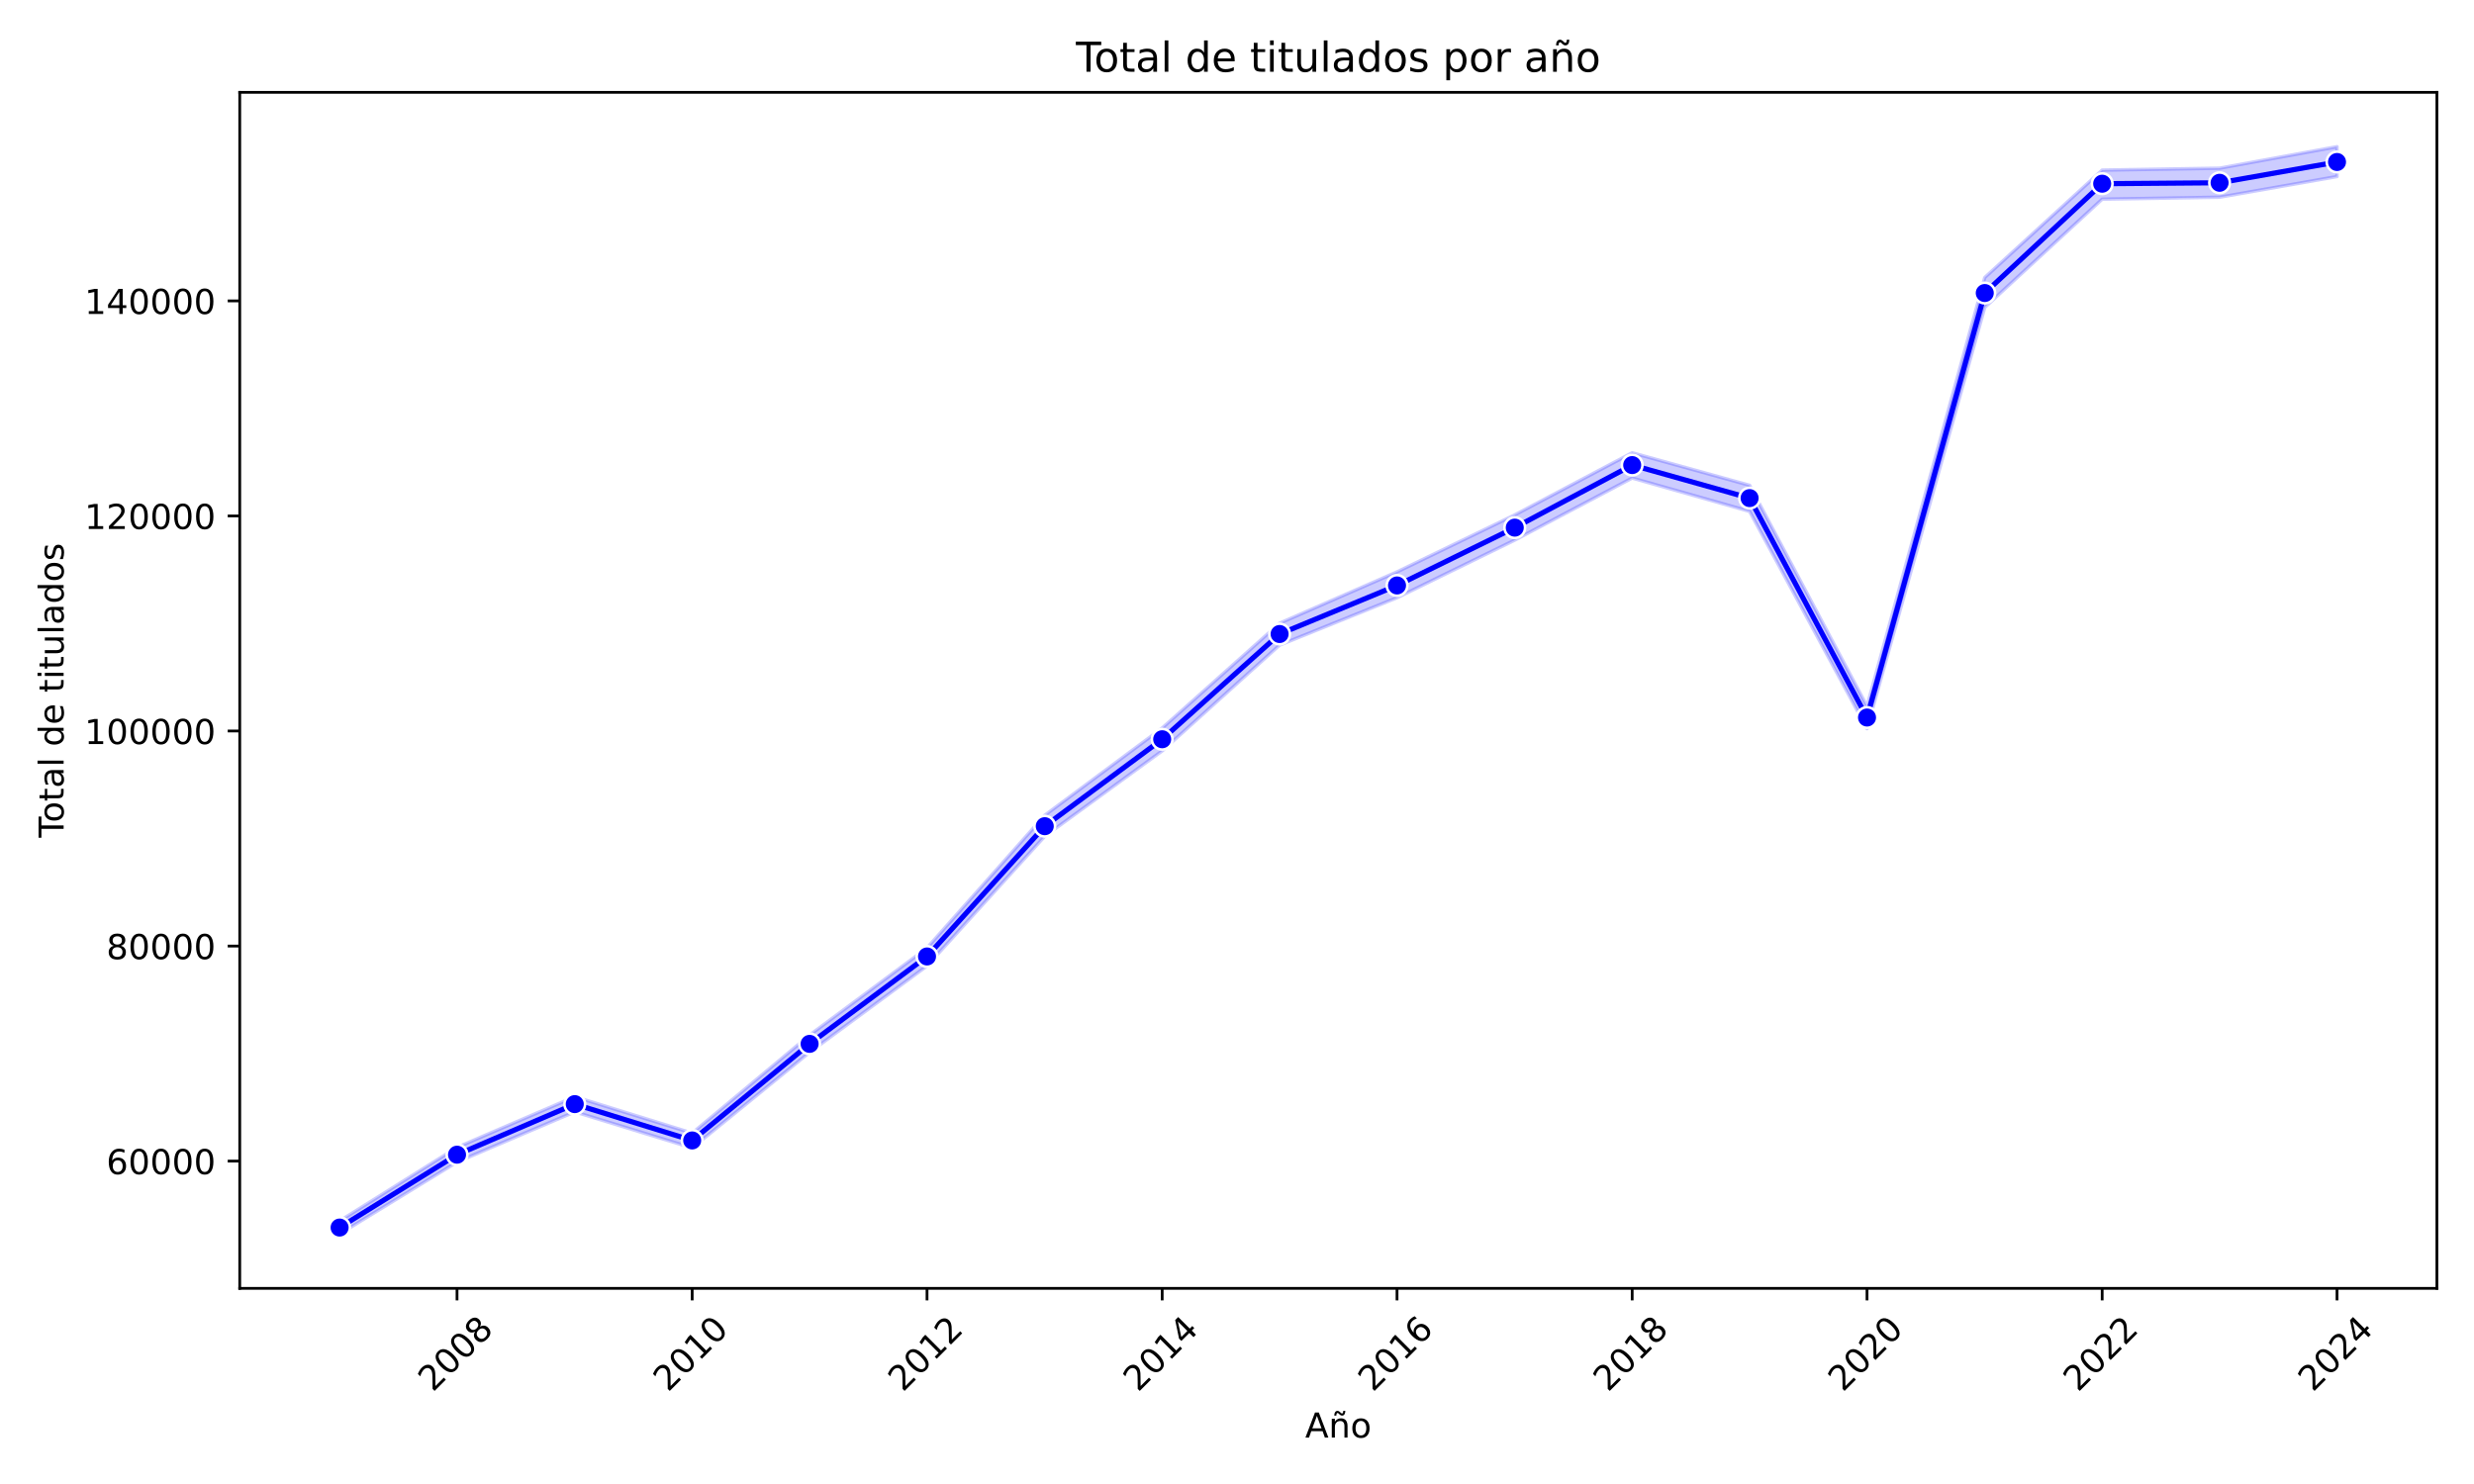
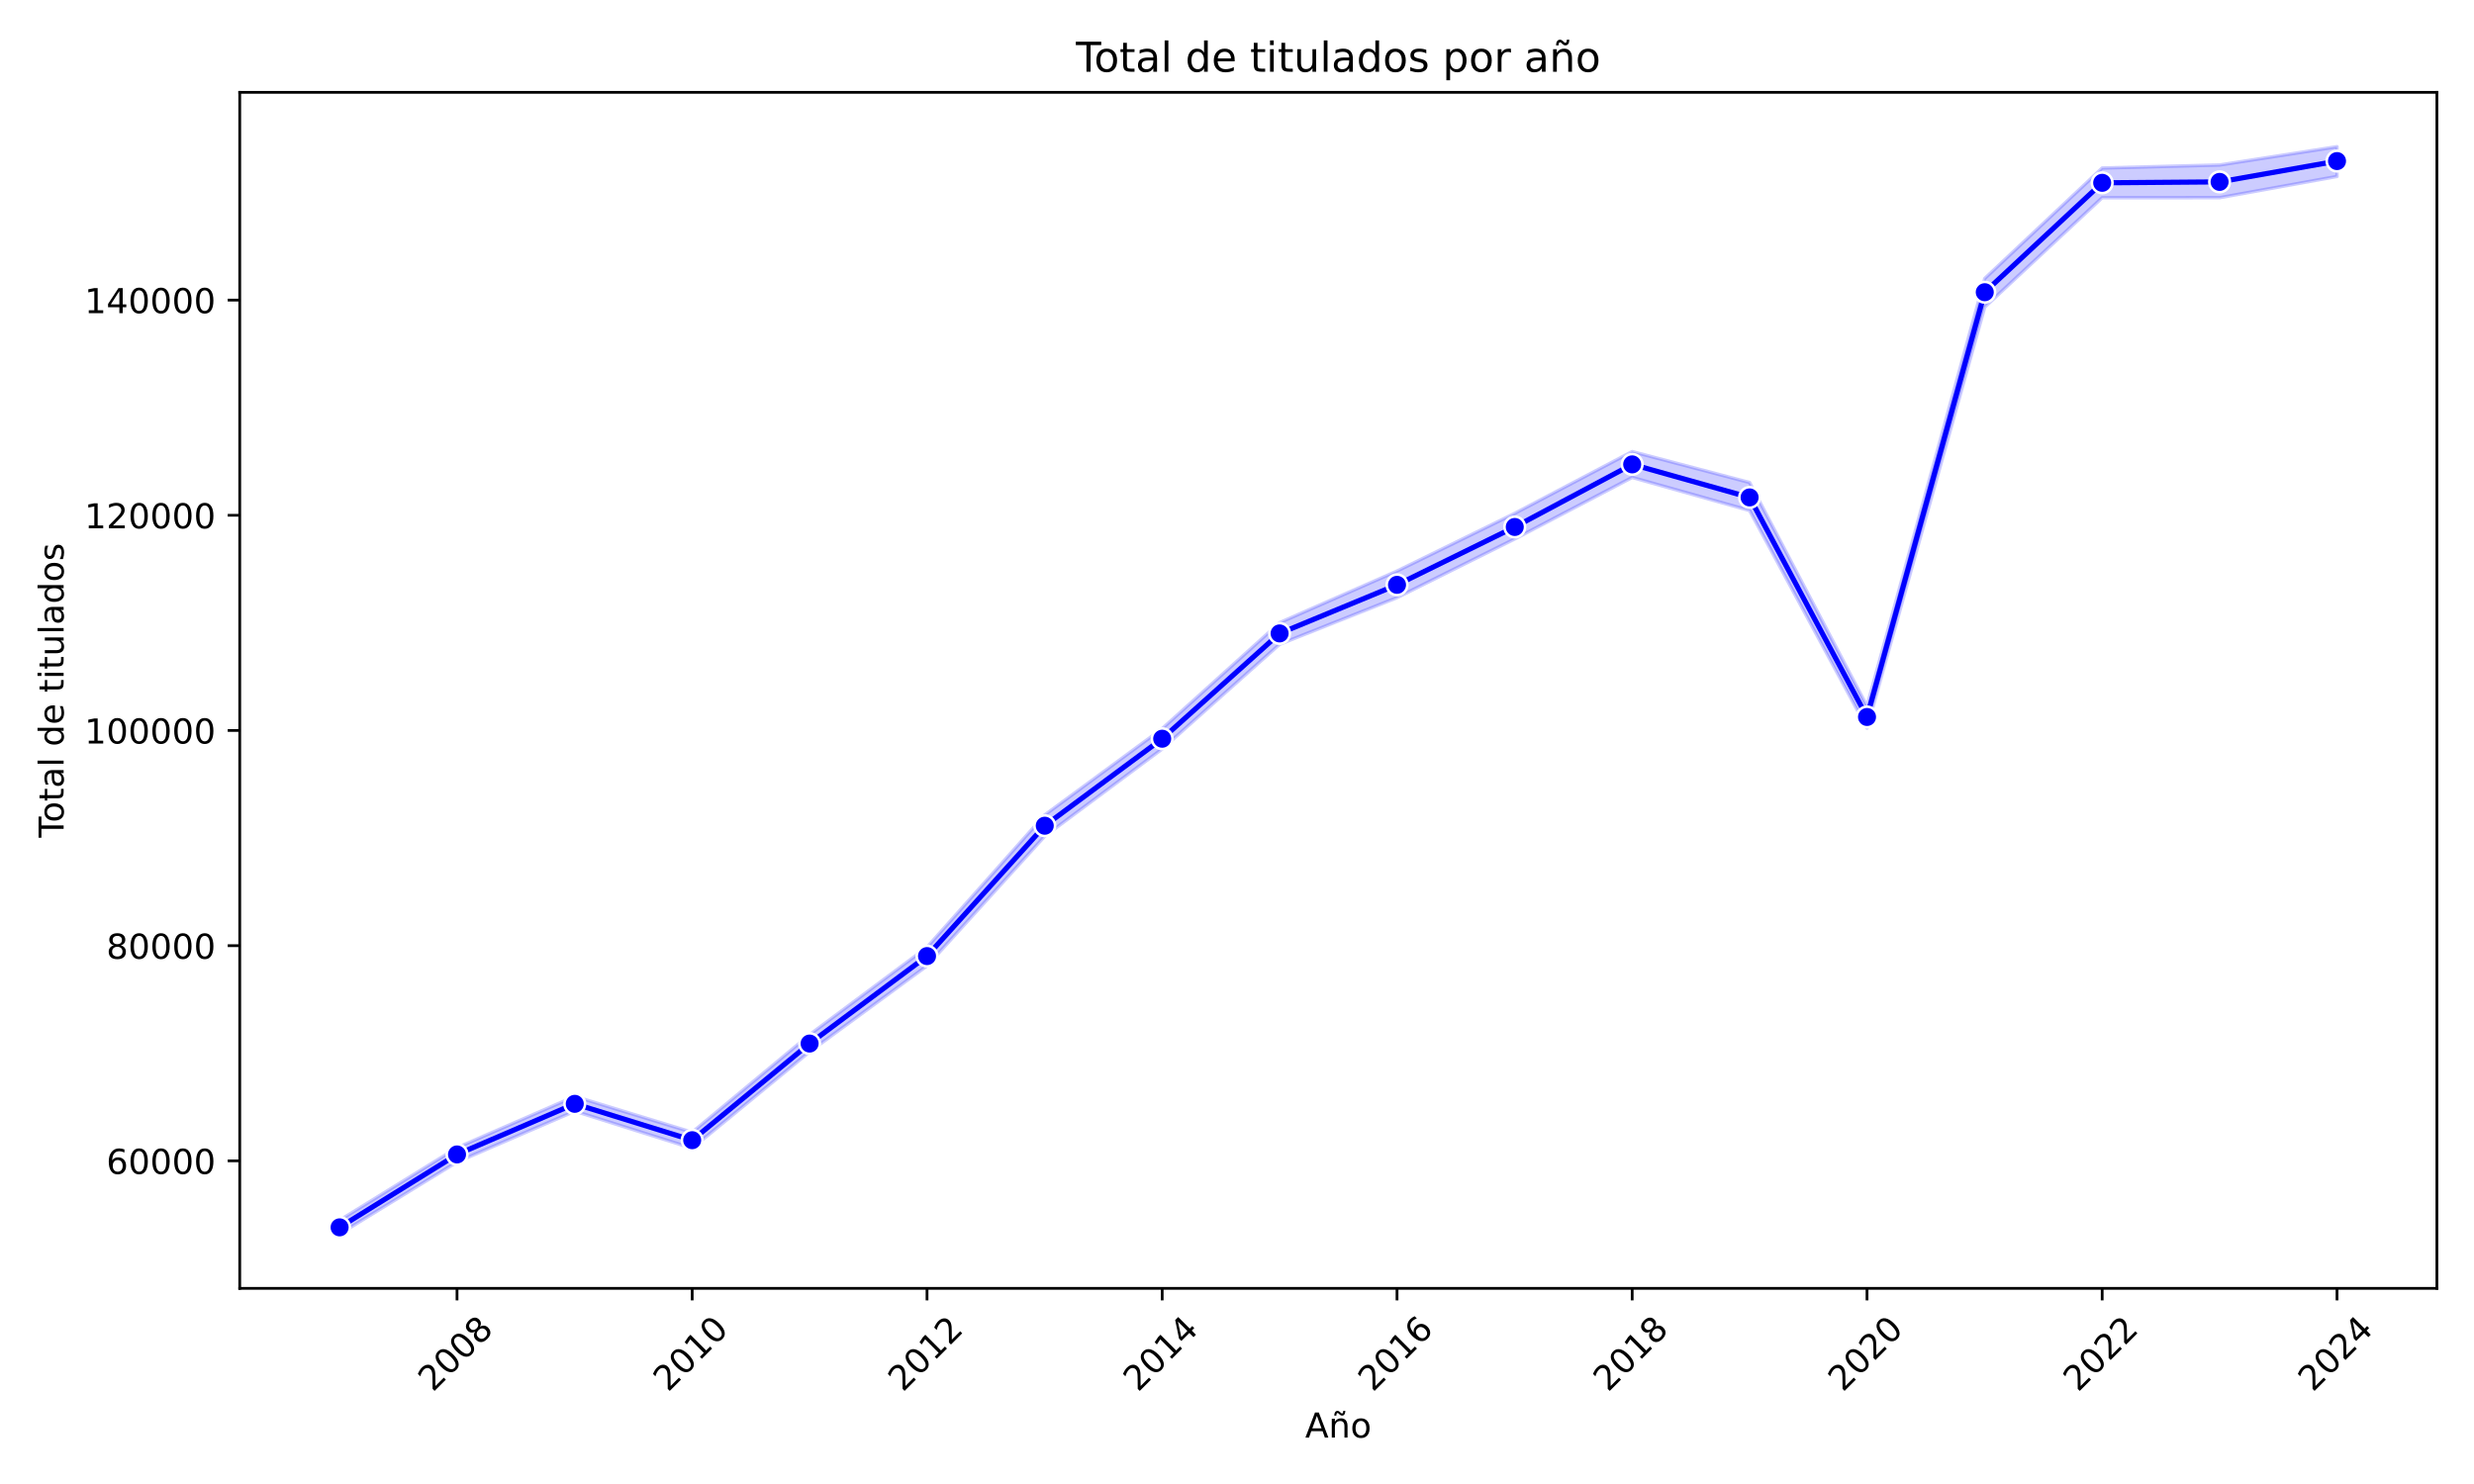
<svg xmlns="http://www.w3.org/2000/svg" xmlns:xlink="http://www.w3.org/1999/xlink" width="720pt" height="432pt" viewBox="0 0 720 432" version="1.1">
  <defs>
    <style type="text/css">*{stroke-linejoin: round; stroke-linecap: butt}</style>
  </defs>
  <g id="figure_1">
    <g id="patch_1">
      <path d="M 0 432  L 720 432  L 720 0  L 0 0  z " style="fill: #ffffff" />
    </g>
    <g id="axes_1">
      <g id="patch_2">
        <path d="M 69.77 375.046  L 709.2 375.046  L 709.2 26.88  L 69.77 26.88  z " style="fill: #ffffff" />
      </g>
      <g id="PolyCollection_1">
        <defs>
-           <path id="m4281c8a370" d="M 98.835 -76.565  L 98.835 -72.78  L 133.007 -93.722  L 167.273 -108.34  L 201.445 -97.829  L 235.617 -125.663  L 269.789 -150.824  L 304.055 -188.556  L 338.227 -213.416  L 372.399 -244.214  L 406.571 -258.006  L 440.837 -274.778  L 475.009 -292.845  L 509.181 -283.138  L 543.353 -219.885  L 577.619 -342.515  L 611.791 -374.02  L 645.963 -374.59  L 680.135 -380.609  L 680.135 -389.294  L 680.135 -389.294  L 645.963 -383.041  L 611.791 -382.48  L 577.619 -351.216  L 543.353 -226.411  L 509.181 -290.729  L 475.009 -300.196  L 440.837 -282.11  L 406.571 -265.523  L 372.399 -250.58  L 338.227 -220.065  L 304.055 -194.665  L 269.789 -156.062  L 235.617 -130.678  L 201.445 -102.147  L 167.273 -112.747  L 133.007 -97.993  L 98.835 -76.565  z " style="stroke: #0000ff; stroke-opacity: 0.2" />
+           <path id="m4f75fb3eca" d="M 98.835 -76.776  L 98.835 -72.78  L 133.007 -93.727  L 167.273 -108.531  L 201.445 -97.737  L 235.617 -125.82  L 269.789 -150.846  L 304.055 -188.576  L 338.227 -213.981  L 372.399 -244.442  L 406.571 -258.029  L 440.837 -275.117  L 475.009 -293.012  L 509.181 -283.382  L 543.353 -220.046  L 577.619 -342.605  L 611.791 -374.44  L 645.963 -374.451  L 680.135 -380.633  L 680.135 -389.294  L 680.135 -389.294  L 645.963 -383.972  L 611.791 -383.092  L 577.619 -350.942  L 543.353 -226.445  L 509.181 -291.54  L 475.009 -300.544  L 440.837 -282.563  L 406.571 -265.768  L 372.399 -250.739  L 338.227 -219.896  L 304.055 -194.773  L 269.789 -156.267  L 235.617 -130.805  L 201.445 -102.394  L 167.273 -112.833  L 133.007 -97.895  L 98.835 -76.776  z " style="stroke: #0000ff; stroke-opacity: 0.2" />
        </defs>
-         <g clip-path="url(#p6071c59a73)">
-           <use xlink:href="#m4281c8a370" x="0" y="432" style="fill: #0000ff; fill-opacity: 0.2; stroke: #0000ff; stroke-opacity: 0.2" />
+         <g clip-path="url(#paeda2cacc7)">
+           <use xlink:href="#m4f75fb3eca" x="0" y="432" style="fill: #0000ff; fill-opacity: 0.2; stroke: #0000ff; stroke-opacity: 0.2" />
        </g>
      </g>
      <g id="matplotlib.axis_1">
        <g id="xtick_1">
          <g id="line2d_1">
            <defs>
-               <path id="ma500e75109" d="M 0 0  L 0 3.5  " style="stroke: #000000; stroke-width: 0.8" />
+               <path id="m1ddccd22e5" d="M 0 0  L 0 3.5  " style="stroke: #000000; stroke-width: 0.8" />
            </defs>
            <g>
-               <use xlink:href="#ma500e75109" x="133.007" y="375.046" style="stroke: #000000; stroke-width: 0.8" />
+               <use xlink:href="#m1ddccd22e5" x="133.007" y="375.046" style="stroke: #000000; stroke-width: 0.8" />
            </g>
          </g>
          <g id="text_1">
            <g transform="translate(125.9603 405.4148) rotate(-45) scale(0.1 -0.1)">
              <defs>
                <path id="DejaVuSans-32" d="M 1228 531  L 3431 531  L 3431 0  L 469 0  L 469 531  Q 828 903 1448 1529  Q 2069 2156 2228 2338  Q 2531 2678 2651 2914  Q 2772 3150 2772 3378  Q 2772 3750 2511 3984  Q 2250 4219 1831 4219  Q 1534 4219 1204 4116  Q 875 4013 500 3803  L 500 4441  Q 881 4594 1212 4672  Q 1544 4750 1819 4750  Q 2544 4750 2975 4387  Q 3406 4025 3406 3419  Q 3406 3131 3298 2873  Q 3191 2616 2906 2266  Q 2828 2175 2409 1742  Q 1991 1309 1228 531  z " transform="scale(0.015625)" />
                <path id="DejaVuSans-30" d="M 2034 4250  Q 1547 4250 1301 3770  Q 1056 3291 1056 2328  Q 1056 1369 1301 889  Q 1547 409 2034 409  Q 2525 409 2770 889  Q 3016 1369 3016 2328  Q 3016 3291 2770 3770  Q 2525 4250 2034 4250  z M 2034 4750  Q 2819 4750 3233 4129  Q 3647 3509 3647 2328  Q 3647 1150 3233 529  Q 2819 -91 2034 -91  Q 1250 -91 836 529  Q 422 1150 422 2328  Q 422 3509 836 4129  Q 1250 4750 2034 4750  z " transform="scale(0.015625)" />
                <path id="DejaVuSans-38" d="M 2034 2216  Q 1584 2216 1326 1975  Q 1069 1734 1069 1313  Q 1069 891 1326 650  Q 1584 409 2034 409  Q 2484 409 2743 651  Q 3003 894 3003 1313  Q 3003 1734 2745 1975  Q 2488 2216 2034 2216  z M 1403 2484  Q 997 2584 770 2862  Q 544 3141 544 3541  Q 544 4100 942 4425  Q 1341 4750 2034 4750  Q 2731 4750 3128 4425  Q 3525 4100 3525 3541  Q 3525 3141 3298 2862  Q 3072 2584 2669 2484  Q 3125 2378 3379 2068  Q 3634 1759 3634 1313  Q 3634 634 3220 271  Q 2806 -91 2034 -91  Q 1263 -91 848 271  Q 434 634 434 1313  Q 434 1759 690 2068  Q 947 2378 1403 2484  z M 1172 3481  Q 1172 3119 1398 2916  Q 1625 2713 2034 2713  Q 2441 2713 2670 2916  Q 2900 3119 2900 3481  Q 2900 3844 2670 4047  Q 2441 4250 2034 4250  Q 1625 4250 1398 4047  Q 1172 3844 1172 3481  z " transform="scale(0.015625)" />
              </defs>
              <use xlink:href="#DejaVuSans-32" />
              <use xlink:href="#DejaVuSans-30" x="63.623" />
              <use xlink:href="#DejaVuSans-30" x="127.246" />
              <use xlink:href="#DejaVuSans-38" x="190.869" />
            </g>
          </g>
        </g>
        <g id="xtick_2">
          <g id="line2d_2">
            <g>
-               <use xlink:href="#ma500e75109" x="201.445" y="375.046" style="stroke: #000000; stroke-width: 0.8" />
+               <use xlink:href="#m1ddccd22e5" x="201.445" y="375.046" style="stroke: #000000; stroke-width: 0.8" />
            </g>
          </g>
          <g id="text_2">
            <g transform="translate(194.3981 405.4148) rotate(-45) scale(0.1 -0.1)">
              <defs>
                <path id="DejaVuSans-31" d="M 794 531  L 1825 531  L 1825 4091  L 703 3866  L 703 4441  L 1819 4666  L 2450 4666  L 2450 531  L 3481 531  L 3481 0  L 794 0  L 794 531  z " transform="scale(0.015625)" />
              </defs>
              <use xlink:href="#DejaVuSans-32" />
              <use xlink:href="#DejaVuSans-30" x="63.623" />
              <use xlink:href="#DejaVuSans-31" x="127.246" />
              <use xlink:href="#DejaVuSans-30" x="190.869" />
            </g>
          </g>
        </g>
        <g id="xtick_3">
          <g id="line2d_3">
            <g>
-               <use xlink:href="#ma500e75109" x="269.789" y="375.046" style="stroke: #000000; stroke-width: 0.8" />
+               <use xlink:href="#m1ddccd22e5" x="269.789" y="375.046" style="stroke: #000000; stroke-width: 0.8" />
            </g>
          </g>
          <g id="text_3">
            <g transform="translate(262.7423 405.4148) rotate(-45) scale(0.1 -0.1)">
              <use xlink:href="#DejaVuSans-32" />
              <use xlink:href="#DejaVuSans-30" x="63.623" />
              <use xlink:href="#DejaVuSans-31" x="127.246" />
              <use xlink:href="#DejaVuSans-32" x="190.869" />
            </g>
          </g>
        </g>
        <g id="xtick_4">
          <g id="line2d_4">
            <g>
-               <use xlink:href="#ma500e75109" x="338.227" y="375.046" style="stroke: #000000; stroke-width: 0.8" />
+               <use xlink:href="#m1ddccd22e5" x="338.227" y="375.046" style="stroke: #000000; stroke-width: 0.8" />
            </g>
          </g>
          <g id="text_4">
            <g transform="translate(331.1801 405.4148) rotate(-45) scale(0.1 -0.1)">
              <defs>
                <path id="DejaVuSans-34" d="M 2419 4116  L 825 1625  L 2419 1625  L 2419 4116  z M 2253 4666  L 3047 4666  L 3047 1625  L 3713 1625  L 3713 1100  L 3047 1100  L 3047 0  L 2419 0  L 2419 1100  L 313 1100  L 313 1709  L 2253 4666  z " transform="scale(0.015625)" />
              </defs>
              <use xlink:href="#DejaVuSans-32" />
              <use xlink:href="#DejaVuSans-30" x="63.623" />
              <use xlink:href="#DejaVuSans-31" x="127.246" />
              <use xlink:href="#DejaVuSans-34" x="190.869" />
            </g>
          </g>
        </g>
        <g id="xtick_5">
          <g id="line2d_5">
            <g>
-               <use xlink:href="#ma500e75109" x="406.571" y="375.046" style="stroke: #000000; stroke-width: 0.8" />
+               <use xlink:href="#m1ddccd22e5" x="406.571" y="375.046" style="stroke: #000000; stroke-width: 0.8" />
            </g>
          </g>
          <g id="text_5">
            <g transform="translate(399.5243 405.4148) rotate(-45) scale(0.1 -0.1)">
              <defs>
                <path id="DejaVuSans-36" d="M 2113 2584  Q 1688 2584 1439 2293  Q 1191 2003 1191 1497  Q 1191 994 1439 701  Q 1688 409 2113 409  Q 2538 409 2786 701  Q 3034 994 3034 1497  Q 3034 2003 2786 2293  Q 2538 2584 2113 2584  z M 3366 4563  L 3366 3988  Q 3128 4100 2886 4159  Q 2644 4219 2406 4219  Q 1781 4219 1451 3797  Q 1122 3375 1075 2522  Q 1259 2794 1537 2939  Q 1816 3084 2150 3084  Q 2853 3084 3261 2657  Q 3669 2231 3669 1497  Q 3669 778 3244 343  Q 2819 -91 2113 -91  Q 1303 -91 875 529  Q 447 1150 447 2328  Q 447 3434 972 4092  Q 1497 4750 2381 4750  Q 2619 4750 2861 4703  Q 3103 4656 3366 4563  z " transform="scale(0.015625)" />
              </defs>
              <use xlink:href="#DejaVuSans-32" />
              <use xlink:href="#DejaVuSans-30" x="63.623" />
              <use xlink:href="#DejaVuSans-31" x="127.246" />
              <use xlink:href="#DejaVuSans-36" x="190.869" />
            </g>
          </g>
        </g>
        <g id="xtick_6">
          <g id="line2d_6">
            <g>
-               <use xlink:href="#ma500e75109" x="475.009" y="375.046" style="stroke: #000000; stroke-width: 0.8" />
+               <use xlink:href="#m1ddccd22e5" x="475.009" y="375.046" style="stroke: #000000; stroke-width: 0.8" />
            </g>
          </g>
          <g id="text_6">
            <g transform="translate(467.9621 405.4148) rotate(-45) scale(0.1 -0.1)">
              <use xlink:href="#DejaVuSans-32" />
              <use xlink:href="#DejaVuSans-30" x="63.623" />
              <use xlink:href="#DejaVuSans-31" x="127.246" />
              <use xlink:href="#DejaVuSans-38" x="190.869" />
            </g>
          </g>
        </g>
        <g id="xtick_7">
          <g id="line2d_7">
            <g>
-               <use xlink:href="#ma500e75109" x="543.353" y="375.046" style="stroke: #000000; stroke-width: 0.8" />
+               <use xlink:href="#m1ddccd22e5" x="543.353" y="375.046" style="stroke: #000000; stroke-width: 0.8" />
            </g>
          </g>
          <g id="text_7">
            <g transform="translate(536.3063 405.4148) rotate(-45) scale(0.1 -0.1)">
              <use xlink:href="#DejaVuSans-32" />
              <use xlink:href="#DejaVuSans-30" x="63.623" />
              <use xlink:href="#DejaVuSans-32" x="127.246" />
              <use xlink:href="#DejaVuSans-30" x="190.869" />
            </g>
          </g>
        </g>
        <g id="xtick_8">
          <g id="line2d_8">
            <g>
-               <use xlink:href="#ma500e75109" x="611.791" y="375.046" style="stroke: #000000; stroke-width: 0.8" />
+               <use xlink:href="#m1ddccd22e5" x="611.791" y="375.046" style="stroke: #000000; stroke-width: 0.8" />
            </g>
          </g>
          <g id="text_8">
            <g transform="translate(604.7441 405.4148) rotate(-45) scale(0.1 -0.1)">
              <use xlink:href="#DejaVuSans-32" />
              <use xlink:href="#DejaVuSans-30" x="63.623" />
              <use xlink:href="#DejaVuSans-32" x="127.246" />
              <use xlink:href="#DejaVuSans-32" x="190.869" />
            </g>
          </g>
        </g>
        <g id="xtick_9">
          <g id="line2d_9">
            <g>
-               <use xlink:href="#ma500e75109" x="680.135" y="375.046" style="stroke: #000000; stroke-width: 0.8" />
+               <use xlink:href="#m1ddccd22e5" x="680.135" y="375.046" style="stroke: #000000; stroke-width: 0.8" />
            </g>
          </g>
          <g id="text_9">
            <g transform="translate(673.0882 405.4148) rotate(-45) scale(0.1 -0.1)">
              <use xlink:href="#DejaVuSans-32" />
              <use xlink:href="#DejaVuSans-30" x="63.623" />
              <use xlink:href="#DejaVuSans-32" x="127.246" />
              <use xlink:href="#DejaVuSans-34" x="190.869" />
            </g>
          </g>
        </g>
        <g id="text_10">
          <g transform="translate(379.8366 418.4838) scale(0.1 -0.1)">
            <defs>
              <path id="DejaVuSans-41" d="M 2188 4044  L 1331 1722  L 3047 1722  L 2188 4044  z M 1831 4666  L 2547 4666  L 4325 0  L 3669 0  L 3244 1197  L 1141 1197  L 716 0  L 50 0  L 1831 4666  z " transform="scale(0.015625)" />
              <path id="DejaVuSans-f1" d="M 3513 2113  L 3513 0  L 2938 0  L 2938 2094  Q 2938 2591 2744 2837  Q 2550 3084 2163 3084  Q 1697 3084 1428 2787  Q 1159 2491 1159 1978  L 1159 0  L 581 0  L 581 3500  L 1159 3500  L 1159 2956  Q 1366 3272 1645 3428  Q 1925 3584 2291 3584  Q 2894 3584 3203 3211  Q 3513 2838 3513 2113  z M 2060 4281  L 1881 4453  Q 1813 4516 1761 4545  Q 1710 4575 1669 4575  Q 1550 4575 1494 4461  Q 1438 4347 1431 4091  L 1041 4091  Q 1047 4513 1206 4742  Q 1366 4972 1650 4972  Q 1769 4972 1869 4928  Q 1969 4884 2085 4781  L 2263 4609  Q 2331 4547 2383 4517  Q 2435 4488 2475 4488  Q 2594 4488 2650 4602  Q 2706 4716 2713 4972  L 3103 4972  Q 3097 4550 2937 4320  Q 2778 4091 2494 4091  Q 2375 4091 2275 4134  Q 2175 4178 2060 4281  z " transform="scale(0.015625)" />
              <path id="DejaVuSans-6f" d="M 1959 3097  Q 1497 3097 1228 2736  Q 959 2375 959 1747  Q 959 1119 1226 758  Q 1494 397 1959 397  Q 2419 397 2687 759  Q 2956 1122 2956 1747  Q 2956 2369 2687 2733  Q 2419 3097 1959 3097  z M 1959 3584  Q 2709 3584 3137 3096  Q 3566 2609 3566 1747  Q 3566 888 3137 398  Q 2709 -91 1959 -91  Q 1206 -91 779 398  Q 353 888 353 1747  Q 353 2609 779 3096  Q 1206 3584 1959 3584  z " transform="scale(0.015625)" />
            </defs>
            <use xlink:href="#DejaVuSans-41" />
            <use xlink:href="#DejaVuSans-f1" x="68.408" />
            <use xlink:href="#DejaVuSans-6f" x="131.787" />
          </g>
        </g>
      </g>
      <g id="matplotlib.axis_2">
        <g id="ytick_1">
          <g id="line2d_10">
            <defs>
-               <path id="m676d30d537" d="M 0 0  L -3.5 0  " style="stroke: #000000; stroke-width: 0.8" />
+               <path id="m645378e582" d="M 0 0  L -3.5 0  " style="stroke: #000000; stroke-width: 0.8" />
            </defs>
            <g>
-               <use xlink:href="#m676d30d537" x="69.77" y="338.002" style="stroke: #000000; stroke-width: 0.8" />
+               <use xlink:href="#m645378e582" x="69.77" y="337.93" style="stroke: #000000; stroke-width: 0.8" />
            </g>
          </g>
          <g id="text_11">
-             <g transform="translate(30.9575 341.8008) scale(0.1 -0.1)">
+             <g transform="translate(30.9575 341.7294) scale(0.1 -0.1)">
              <use xlink:href="#DejaVuSans-36" />
              <use xlink:href="#DejaVuSans-30" x="63.623" />
              <use xlink:href="#DejaVuSans-30" x="127.246" />
              <use xlink:href="#DejaVuSans-30" x="190.869" />
              <use xlink:href="#DejaVuSans-30" x="254.492" />
            </g>
          </g>
        </g>
        <g id="ytick_2">
          <g id="line2d_11">
            <g>
-               <use xlink:href="#m676d30d537" x="69.77" y="275.399" style="stroke: #000000; stroke-width: 0.8" />
+               <use xlink:href="#m645378e582" x="69.77" y="275.287" style="stroke: #000000; stroke-width: 0.8" />
            </g>
          </g>
          <g id="text_12">
-             <g transform="translate(30.9575 279.1983) scale(0.1 -0.1)">
+             <g transform="translate(30.9575 279.0858) scale(0.1 -0.1)">
              <use xlink:href="#DejaVuSans-38" />
              <use xlink:href="#DejaVuSans-30" x="63.623" />
              <use xlink:href="#DejaVuSans-30" x="127.246" />
              <use xlink:href="#DejaVuSans-30" x="190.869" />
              <use xlink:href="#DejaVuSans-30" x="254.492" />
            </g>
          </g>
        </g>
        <g id="ytick_3">
          <g id="line2d_12">
            <g>
-               <use xlink:href="#m676d30d537" x="69.77" y="212.797" style="stroke: #000000; stroke-width: 0.8" />
+               <use xlink:href="#m645378e582" x="69.77" y="212.643" style="stroke: #000000; stroke-width: 0.8" />
            </g>
          </g>
          <g id="text_13">
-             <g transform="translate(24.595 216.5958) scale(0.1 -0.1)">
+             <g transform="translate(24.595 216.4422) scale(0.1 -0.1)">
              <use xlink:href="#DejaVuSans-31" />
              <use xlink:href="#DejaVuSans-30" x="63.623" />
              <use xlink:href="#DejaVuSans-30" x="127.246" />
              <use xlink:href="#DejaVuSans-30" x="190.869" />
              <use xlink:href="#DejaVuSans-30" x="254.492" />
              <use xlink:href="#DejaVuSans-30" x="318.115" />
            </g>
          </g>
        </g>
        <g id="ytick_4">
          <g id="line2d_13">
            <g>
-               <use xlink:href="#m676d30d537" x="69.77" y="150.194" style="stroke: #000000; stroke-width: 0.8" />
+               <use xlink:href="#m645378e582" x="69.77" y="149.999" style="stroke: #000000; stroke-width: 0.8" />
            </g>
          </g>
          <g id="text_14">
-             <g transform="translate(24.595 153.9934) scale(0.1 -0.1)">
+             <g transform="translate(24.595 153.7986) scale(0.1 -0.1)">
              <use xlink:href="#DejaVuSans-31" />
              <use xlink:href="#DejaVuSans-32" x="63.623" />
              <use xlink:href="#DejaVuSans-30" x="127.246" />
              <use xlink:href="#DejaVuSans-30" x="190.869" />
              <use xlink:href="#DejaVuSans-30" x="254.492" />
              <use xlink:href="#DejaVuSans-30" x="318.115" />
            </g>
          </g>
        </g>
        <g id="ytick_5">
          <g id="line2d_14">
            <g>
-               <use xlink:href="#m676d30d537" x="69.77" y="87.592" style="stroke: #000000; stroke-width: 0.8" />
+               <use xlink:href="#m645378e582" x="69.77" y="87.356" style="stroke: #000000; stroke-width: 0.8" />
            </g>
          </g>
          <g id="text_15">
-             <g transform="translate(24.595 91.39092) scale(0.1 -0.1)">
+             <g transform="translate(24.595 91.15493) scale(0.1 -0.1)">
              <use xlink:href="#DejaVuSans-31" />
              <use xlink:href="#DejaVuSans-34" x="63.623" />
              <use xlink:href="#DejaVuSans-30" x="127.246" />
              <use xlink:href="#DejaVuSans-30" x="190.869" />
              <use xlink:href="#DejaVuSans-30" x="254.492" />
              <use xlink:href="#DejaVuSans-30" x="318.115" />
            </g>
          </g>
        </g>
        <g id="text_16">
          <g transform="translate(18.51531 243.838) rotate(-90) scale(0.1 -0.1)">
            <defs>
              <path id="DejaVuSans-54" d="M -19 4666  L 3928 4666  L 3928 4134  L 2272 4134  L 2272 0  L 1638 0  L 1638 4134  L -19 4134  L -19 4666  z " transform="scale(0.015625)" />
              <path id="DejaVuSans-74" d="M 1172 4494  L 1172 3500  L 2356 3500  L 2356 3053  L 1172 3053  L 1172 1153  Q 1172 725 1289 603  Q 1406 481 1766 481  L 2356 481  L 2356 0  L 1766 0  Q 1100 0 847 248  Q 594 497 594 1153  L 594 3053  L 172 3053  L 172 3500  L 594 3500  L 594 4494  L 1172 4494  z " transform="scale(0.015625)" />
              <path id="DejaVuSans-61" d="M 2194 1759  Q 1497 1759 1228 1600  Q 959 1441 959 1056  Q 959 750 1161 570  Q 1363 391 1709 391  Q 2188 391 2477 730  Q 2766 1069 2766 1631  L 2766 1759  L 2194 1759  z M 3341 1997  L 3341 0  L 2766 0  L 2766 531  Q 2569 213 2275 61  Q 1981 -91 1556 -91  Q 1019 -91 701 211  Q 384 513 384 1019  Q 384 1609 779 1909  Q 1175 2209 1959 2209  L 2766 2209  L 2766 2266  Q 2766 2663 2505 2880  Q 2244 3097 1772 3097  Q 1472 3097 1187 3025  Q 903 2953 641 2809  L 641 3341  Q 956 3463 1253 3523  Q 1550 3584 1831 3584  Q 2591 3584 2966 3190  Q 3341 2797 3341 1997  z " transform="scale(0.015625)" />
              <path id="DejaVuSans-6c" d="M 603 4863  L 1178 4863  L 1178 0  L 603 0  L 603 4863  z " transform="scale(0.015625)" />
              <path id="DejaVuSans-20" transform="scale(0.015625)" />
              <path id="DejaVuSans-64" d="M 2906 2969  L 2906 4863  L 3481 4863  L 3481 0  L 2906 0  L 2906 525  Q 2725 213 2448 61  Q 2172 -91 1784 -91  Q 1150 -91 751 415  Q 353 922 353 1747  Q 353 2572 751 3078  Q 1150 3584 1784 3584  Q 2172 3584 2448 3432  Q 2725 3281 2906 2969  z M 947 1747  Q 947 1113 1208 752  Q 1469 391 1925 391  Q 2381 391 2643 752  Q 2906 1113 2906 1747  Q 2906 2381 2643 2742  Q 2381 3103 1925 3103  Q 1469 3103 1208 2742  Q 947 2381 947 1747  z " transform="scale(0.015625)" />
              <path id="DejaVuSans-65" d="M 3597 1894  L 3597 1613  L 953 1613  Q 991 1019 1311 708  Q 1631 397 2203 397  Q 2534 397 2845 478  Q 3156 559 3463 722  L 3463 178  Q 3153 47 2828 -22  Q 2503 -91 2169 -91  Q 1331 -91 842 396  Q 353 884 353 1716  Q 353 2575 817 3079  Q 1281 3584 2069 3584  Q 2775 3584 3186 3129  Q 3597 2675 3597 1894  z M 3022 2063  Q 3016 2534 2758 2815  Q 2500 3097 2075 3097  Q 1594 3097 1305 2825  Q 1016 2553 972 2059  L 3022 2063  z " transform="scale(0.015625)" />
              <path id="DejaVuSans-69" d="M 603 3500  L 1178 3500  L 1178 0  L 603 0  L 603 3500  z M 603 4863  L 1178 4863  L 1178 4134  L 603 4134  L 603 4863  z " transform="scale(0.015625)" />
              <path id="DejaVuSans-75" d="M 544 1381  L 544 3500  L 1119 3500  L 1119 1403  Q 1119 906 1312 657  Q 1506 409 1894 409  Q 2359 409 2629 706  Q 2900 1003 2900 1516  L 2900 3500  L 3475 3500  L 3475 0  L 2900 0  L 2900 538  Q 2691 219 2414 64  Q 2138 -91 1772 -91  Q 1169 -91 856 284  Q 544 659 544 1381  z M 1991 3584  L 1991 3584  z " transform="scale(0.015625)" />
              <path id="DejaVuSans-73" d="M 2834 3397  L 2834 2853  Q 2591 2978 2328 3040  Q 2066 3103 1784 3103  Q 1356 3103 1142 2972  Q 928 2841 928 2578  Q 928 2378 1081 2264  Q 1234 2150 1697 2047  L 1894 2003  Q 2506 1872 2764 1633  Q 3022 1394 3022 966  Q 3022 478 2636 193  Q 2250 -91 1575 -91  Q 1294 -91 989 -36  Q 684 19 347 128  L 347 722  Q 666 556 975 473  Q 1284 391 1588 391  Q 1994 391 2212 530  Q 2431 669 2431 922  Q 2431 1156 2273 1281  Q 2116 1406 1581 1522  L 1381 1569  Q 847 1681 609 1914  Q 372 2147 372 2553  Q 372 3047 722 3315  Q 1072 3584 1716 3584  Q 2034 3584 2315 3537  Q 2597 3491 2834 3397  z " transform="scale(0.015625)" />
            </defs>
            <use xlink:href="#DejaVuSans-54" />
            <use xlink:href="#DejaVuSans-6f" x="44.084" />
            <use xlink:href="#DejaVuSans-74" x="105.266" />
            <use xlink:href="#DejaVuSans-61" x="144.475" />
            <use xlink:href="#DejaVuSans-6c" x="205.754" />
            <use xlink:href="#DejaVuSans-20" x="233.537" />
            <use xlink:href="#DejaVuSans-64" x="265.324" />
            <use xlink:href="#DejaVuSans-65" x="328.801" />
            <use xlink:href="#DejaVuSans-20" x="390.324" />
            <use xlink:href="#DejaVuSans-74" x="422.111" />
            <use xlink:href="#DejaVuSans-69" x="461.32" />
            <use xlink:href="#DejaVuSans-74" x="489.104" />
            <use xlink:href="#DejaVuSans-75" x="528.312" />
            <use xlink:href="#DejaVuSans-6c" x="591.691" />
            <use xlink:href="#DejaVuSans-61" x="619.475" />
            <use xlink:href="#DejaVuSans-64" x="680.754" />
            <use xlink:href="#DejaVuSans-6f" x="744.23" />
            <use xlink:href="#DejaVuSans-73" x="805.412" />
          </g>
        </g>
      </g>
      <g id="line2d_15">
-         <path d="M 98.835 357.347  L 133.007 336.135  L 167.273 321.416  L 201.445 331.99  L 235.617 303.877  L 269.789 278.431  L 304.055 240.508  L 338.227 215.199  L 372.399 184.564  L 406.571 170.432  L 440.837 153.599  L 475.009 135.388  L 509.181 144.999  L 543.353 208.874  L 577.619 85.303  L 611.791 53.477  L 645.963 53.207  L 680.135 47.155  " clip-path="url(#p6071c59a73)" style="fill: none; stroke: #0000ff; stroke-width: 1.5; stroke-linecap: square" />
+         <path d="M 98.835 357.288  L 133.007 336.063  L 167.273 321.333  L 201.445 331.915  L 235.617 303.784  L 269.789 278.32  L 304.055 240.372  L 338.227 215.047  L 372.399 184.391  L 406.571 170.25  L 440.837 153.407  L 475.009 135.184  L 509.181 144.801  L 543.353 208.717  L 577.619 85.065  L 611.791 53.218  L 645.963 52.949  L 680.135 46.893  " clip-path="url(#paeda2cacc7)" style="fill: none; stroke: #0000ff; stroke-width: 1.5; stroke-linecap: square" />
        <defs>
-           <path id="mb7c51fe5f5" d="M 0 3  C 0.796 3 1.559 2.684 2.121 2.121  C 2.684 1.559 3 0.796 3 0  C 3 -0.796 2.684 -1.559 2.121 -2.121  C 1.559 -2.684 0.796 -3 0 -3  C -0.796 -3 -1.559 -2.684 -2.121 -2.121  C -2.684 -1.559 -3 -0.796 -3 0  C -3 0.796 -2.684 1.559 -2.121 2.121  C -1.559 2.684 -0.796 3 0 3  z " style="stroke: #ffffff; stroke-width: 0.75" />
+           <path id="m4a462b8043" d="M 0 3  C 0.796 3 1.559 2.684 2.121 2.121  C 2.684 1.559 3 0.796 3 0  C 3 -0.796 2.684 -1.559 2.121 -2.121  C 1.559 -2.684 0.796 -3 0 -3  C -0.796 -3 -1.559 -2.684 -2.121 -2.121  C -2.684 -1.559 -3 -0.796 -3 0  C -3 0.796 -2.684 1.559 -2.121 2.121  C -1.559 2.684 -0.796 3 0 3  z " style="stroke: #ffffff; stroke-width: 0.75" />
        </defs>
-         <g clip-path="url(#p6071c59a73)">
-           <use xlink:href="#mb7c51fe5f5" x="98.835" y="357.347" style="fill: #0000ff; stroke: #ffffff; stroke-width: 0.75" />
-           <use xlink:href="#mb7c51fe5f5" x="133.007" y="336.135" style="fill: #0000ff; stroke: #ffffff; stroke-width: 0.75" />
-           <use xlink:href="#mb7c51fe5f5" x="167.273" y="321.416" style="fill: #0000ff; stroke: #ffffff; stroke-width: 0.75" />
-           <use xlink:href="#mb7c51fe5f5" x="201.445" y="331.99" style="fill: #0000ff; stroke: #ffffff; stroke-width: 0.75" />
-           <use xlink:href="#mb7c51fe5f5" x="235.617" y="303.877" style="fill: #0000ff; stroke: #ffffff; stroke-width: 0.75" />
-           <use xlink:href="#mb7c51fe5f5" x="269.789" y="278.431" style="fill: #0000ff; stroke: #ffffff; stroke-width: 0.75" />
-           <use xlink:href="#mb7c51fe5f5" x="304.055" y="240.508" style="fill: #0000ff; stroke: #ffffff; stroke-width: 0.75" />
-           <use xlink:href="#mb7c51fe5f5" x="338.227" y="215.199" style="fill: #0000ff; stroke: #ffffff; stroke-width: 0.75" />
-           <use xlink:href="#mb7c51fe5f5" x="372.399" y="184.564" style="fill: #0000ff; stroke: #ffffff; stroke-width: 0.75" />
-           <use xlink:href="#mb7c51fe5f5" x="406.571" y="170.432" style="fill: #0000ff; stroke: #ffffff; stroke-width: 0.75" />
-           <use xlink:href="#mb7c51fe5f5" x="440.837" y="153.599" style="fill: #0000ff; stroke: #ffffff; stroke-width: 0.75" />
-           <use xlink:href="#mb7c51fe5f5" x="475.009" y="135.388" style="fill: #0000ff; stroke: #ffffff; stroke-width: 0.75" />
-           <use xlink:href="#mb7c51fe5f5" x="509.181" y="144.999" style="fill: #0000ff; stroke: #ffffff; stroke-width: 0.75" />
-           <use xlink:href="#mb7c51fe5f5" x="543.353" y="208.874" style="fill: #0000ff; stroke: #ffffff; stroke-width: 0.75" />
-           <use xlink:href="#mb7c51fe5f5" x="577.619" y="85.303" style="fill: #0000ff; stroke: #ffffff; stroke-width: 0.75" />
-           <use xlink:href="#mb7c51fe5f5" x="611.791" y="53.477" style="fill: #0000ff; stroke: #ffffff; stroke-width: 0.75" />
-           <use xlink:href="#mb7c51fe5f5" x="645.963" y="53.207" style="fill: #0000ff; stroke: #ffffff; stroke-width: 0.75" />
-           <use xlink:href="#mb7c51fe5f5" x="680.135" y="47.155" style="fill: #0000ff; stroke: #ffffff; stroke-width: 0.75" />
+         <g clip-path="url(#paeda2cacc7)">
+           <use xlink:href="#m4a462b8043" x="98.835" y="357.288" style="fill: #0000ff; stroke: #ffffff; stroke-width: 0.75" />
+           <use xlink:href="#m4a462b8043" x="133.007" y="336.063" style="fill: #0000ff; stroke: #ffffff; stroke-width: 0.75" />
+           <use xlink:href="#m4a462b8043" x="167.273" y="321.333" style="fill: #0000ff; stroke: #ffffff; stroke-width: 0.75" />
+           <use xlink:href="#m4a462b8043" x="201.445" y="331.915" style="fill: #0000ff; stroke: #ffffff; stroke-width: 0.75" />
+           <use xlink:href="#m4a462b8043" x="235.617" y="303.784" style="fill: #0000ff; stroke: #ffffff; stroke-width: 0.75" />
+           <use xlink:href="#m4a462b8043" x="269.789" y="278.32" style="fill: #0000ff; stroke: #ffffff; stroke-width: 0.75" />
+           <use xlink:href="#m4a462b8043" x="304.055" y="240.372" style="fill: #0000ff; stroke: #ffffff; stroke-width: 0.75" />
+           <use xlink:href="#m4a462b8043" x="338.227" y="215.047" style="fill: #0000ff; stroke: #ffffff; stroke-width: 0.75" />
+           <use xlink:href="#m4a462b8043" x="372.399" y="184.391" style="fill: #0000ff; stroke: #ffffff; stroke-width: 0.75" />
+           <use xlink:href="#m4a462b8043" x="406.571" y="170.25" style="fill: #0000ff; stroke: #ffffff; stroke-width: 0.75" />
+           <use xlink:href="#m4a462b8043" x="440.837" y="153.407" style="fill: #0000ff; stroke: #ffffff; stroke-width: 0.75" />
+           <use xlink:href="#m4a462b8043" x="475.009" y="135.184" style="fill: #0000ff; stroke: #ffffff; stroke-width: 0.75" />
+           <use xlink:href="#m4a462b8043" x="509.181" y="144.801" style="fill: #0000ff; stroke: #ffffff; stroke-width: 0.75" />
+           <use xlink:href="#m4a462b8043" x="543.353" y="208.717" style="fill: #0000ff; stroke: #ffffff; stroke-width: 0.75" />
+           <use xlink:href="#m4a462b8043" x="577.619" y="85.065" style="fill: #0000ff; stroke: #ffffff; stroke-width: 0.75" />
+           <use xlink:href="#m4a462b8043" x="611.791" y="53.218" style="fill: #0000ff; stroke: #ffffff; stroke-width: 0.75" />
+           <use xlink:href="#m4a462b8043" x="645.963" y="52.949" style="fill: #0000ff; stroke: #ffffff; stroke-width: 0.75" />
+           <use xlink:href="#m4a462b8043" x="680.135" y="46.893" style="fill: #0000ff; stroke: #ffffff; stroke-width: 0.75" />
        </g>
      </g>
      <g id="patch_3">
        <path d="M 69.77 375.046  L 69.77 26.88  " style="fill: none; stroke: #000000; stroke-width: 0.8; stroke-linejoin: miter; stroke-linecap: square" />
      </g>
      <g id="patch_4">
        <path d="M 709.2 375.046  L 709.2 26.88  " style="fill: none; stroke: #000000; stroke-width: 0.8; stroke-linejoin: miter; stroke-linecap: square" />
      </g>
      <g id="patch_5">
        <path d="M 69.77 375.046  L 709.2 375.046  " style="fill: none; stroke: #000000; stroke-width: 0.8; stroke-linejoin: miter; stroke-linecap: square" />
      </g>
      <g id="patch_6">
        <path d="M 69.77 26.88  L 709.2 26.88  " style="fill: none; stroke: #000000; stroke-width: 0.8; stroke-linejoin: miter; stroke-linecap: square" />
      </g>
      <g id="text_17">
        <g transform="translate(313.1237 20.88) scale(0.12 -0.12)">
          <defs>
            <path id="DejaVuSans-70" d="M 1159 525  L 1159 -1331  L 581 -1331  L 581 3500  L 1159 3500  L 1159 2969  Q 1341 3281 1617 3432  Q 1894 3584 2278 3584  Q 2916 3584 3314 3078  Q 3713 2572 3713 1747  Q 3713 922 3314 415  Q 2916 -91 2278 -91  Q 1894 -91 1617 61  Q 1341 213 1159 525  z M 3116 1747  Q 3116 2381 2855 2742  Q 2594 3103 2138 3103  Q 1681 3103 1420 2742  Q 1159 2381 1159 1747  Q 1159 1113 1420 752  Q 1681 391 2138 391  Q 2594 391 2855 752  Q 3116 1113 3116 1747  z " transform="scale(0.015625)" />
            <path id="DejaVuSans-72" d="M 2631 2963  Q 2534 3019 2420 3045  Q 2306 3072 2169 3072  Q 1681 3072 1420 2755  Q 1159 2438 1159 1844  L 1159 0  L 581 0  L 581 3500  L 1159 3500  L 1159 2956  Q 1341 3275 1631 3429  Q 1922 3584 2338 3584  Q 2397 3584 2469 3576  Q 2541 3569 2628 3553  L 2631 2963  z " transform="scale(0.015625)" />
          </defs>
          <use xlink:href="#DejaVuSans-54" />
          <use xlink:href="#DejaVuSans-6f" x="44.084" />
          <use xlink:href="#DejaVuSans-74" x="105.266" />
          <use xlink:href="#DejaVuSans-61" x="144.475" />
          <use xlink:href="#DejaVuSans-6c" x="205.754" />
          <use xlink:href="#DejaVuSans-20" x="233.537" />
          <use xlink:href="#DejaVuSans-64" x="265.324" />
          <use xlink:href="#DejaVuSans-65" x="328.801" />
          <use xlink:href="#DejaVuSans-20" x="390.324" />
          <use xlink:href="#DejaVuSans-74" x="422.111" />
          <use xlink:href="#DejaVuSans-69" x="461.32" />
          <use xlink:href="#DejaVuSans-74" x="489.104" />
          <use xlink:href="#DejaVuSans-75" x="528.312" />
          <use xlink:href="#DejaVuSans-6c" x="591.691" />
          <use xlink:href="#DejaVuSans-61" x="619.475" />
          <use xlink:href="#DejaVuSans-64" x="680.754" />
          <use xlink:href="#DejaVuSans-6f" x="744.23" />
          <use xlink:href="#DejaVuSans-73" x="805.412" />
          <use xlink:href="#DejaVuSans-20" x="857.512" />
          <use xlink:href="#DejaVuSans-70" x="889.299" />
          <use xlink:href="#DejaVuSans-6f" x="952.775" />
          <use xlink:href="#DejaVuSans-72" x="1013.957" />
          <use xlink:href="#DejaVuSans-20" x="1055.07" />
          <use xlink:href="#DejaVuSans-61" x="1086.857" />
          <use xlink:href="#DejaVuSans-f1" x="1148.137" />
          <use xlink:href="#DejaVuSans-6f" x="1211.516" />
        </g>
      </g>
    </g>
  </g>
  <defs>
-     <clipPath id="p6071c59a73">
+     <clipPath id="paeda2cacc7">
      <rect x="69.77" y="26.88" width="639.43" height="348.166" />
    </clipPath>
  </defs>
</svg>
